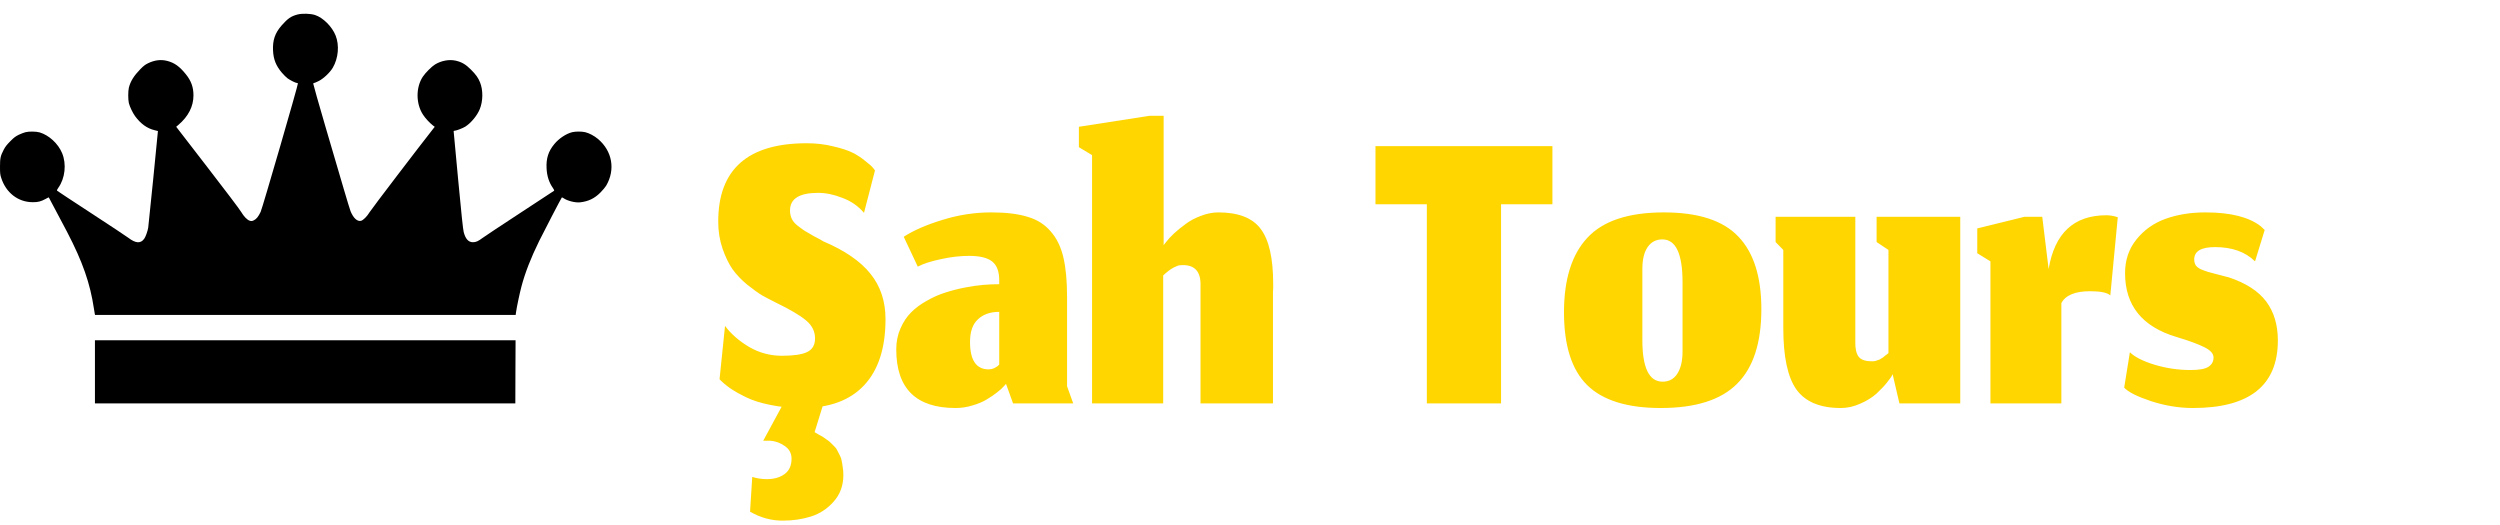
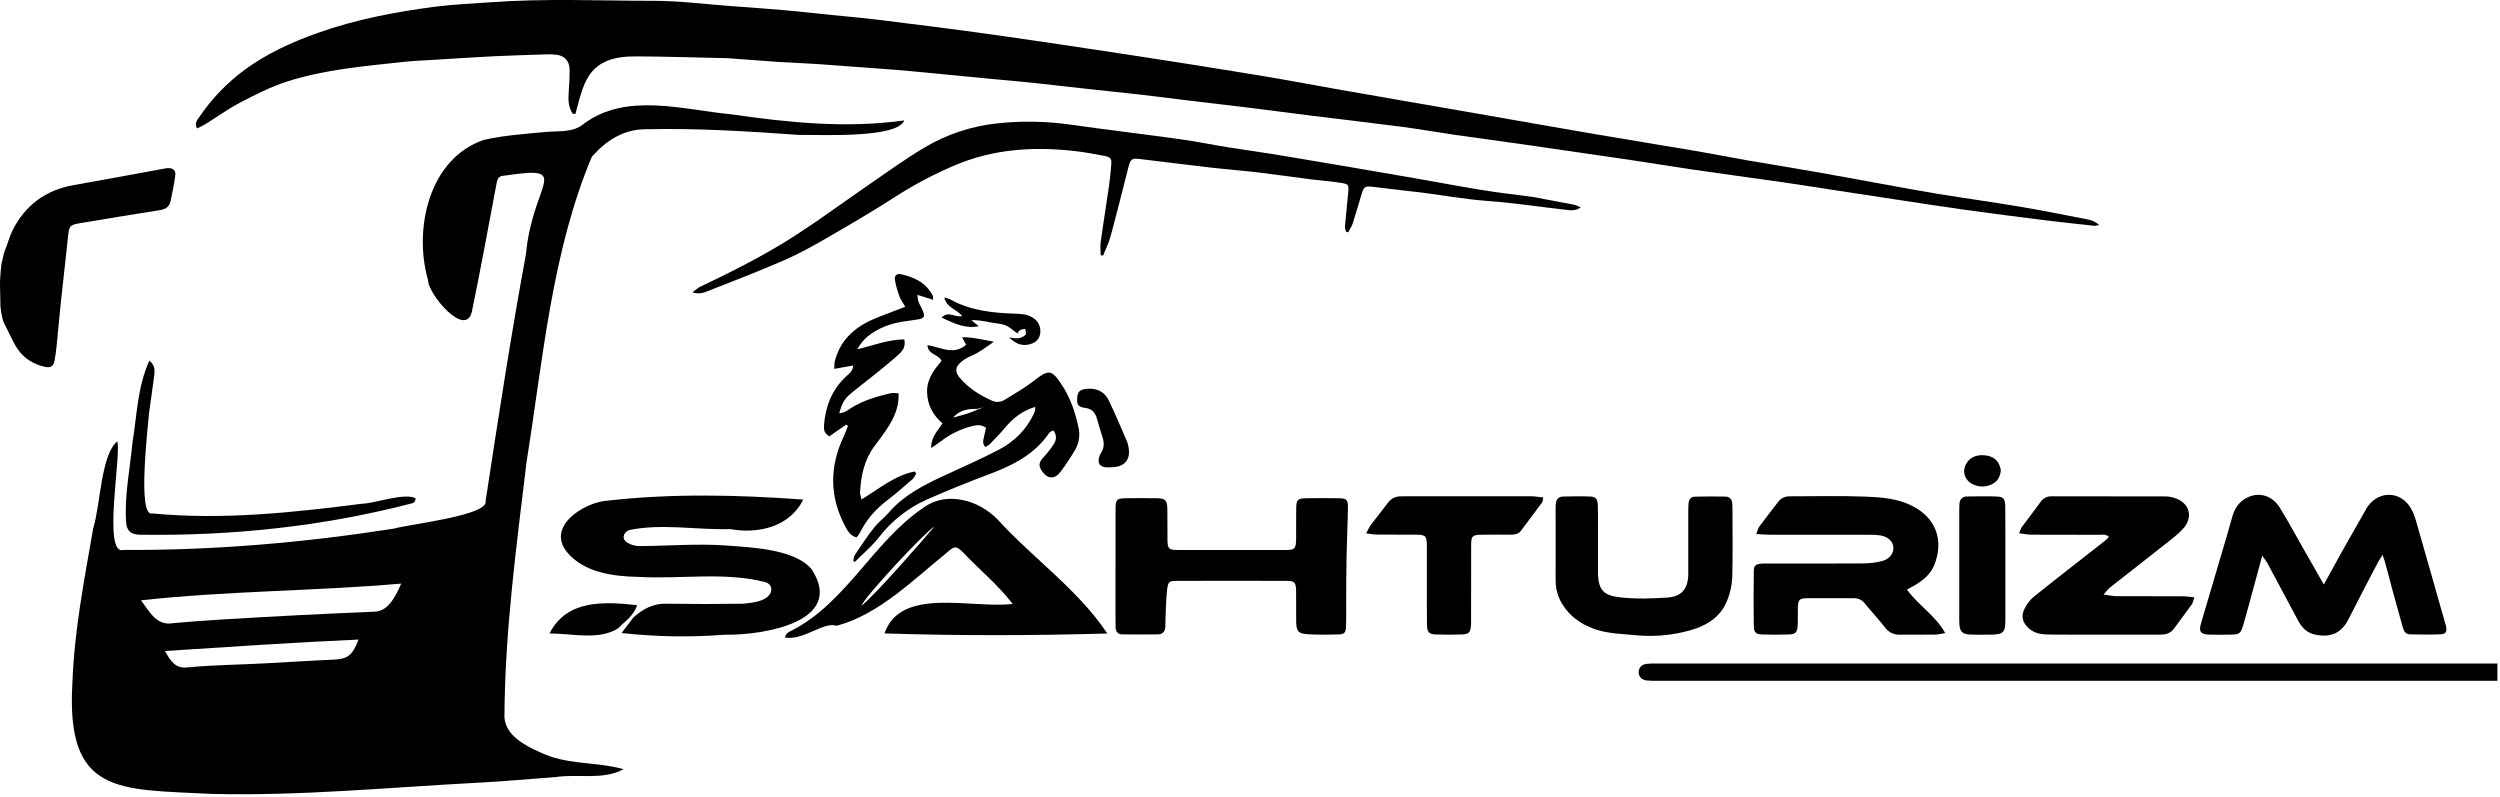
- <svg xmlns="http://www.w3.org/2000/svg" width="911" height="191" viewBox="0 0 911 191" fill="none">
-   <path d="M108.386 5.292C105.998 5.937 104.865 6.738 102.617 9.283C100.194 12.054 99.305 14.686 99.497 18.468C99.654 21.674 100.578 23.975 102.721 26.502C103.384 27.269 104.307 28.192 104.778 28.541C105.737 29.238 107.723 30.232 108.176 30.232C108.333 30.232 108.508 30.301 108.56 30.388C108.734 30.667 95.611 75.876 94.983 77.2C94.147 78.943 93.45 79.814 92.526 80.268C91.811 80.599 91.655 80.616 91.027 80.442C90.069 80.146 88.866 78.908 87.803 77.113C87.332 76.294 81.825 69.009 75.568 60.922L64.205 46.196L65.007 45.516C68.649 42.396 70.497 38.771 70.497 34.763C70.497 31.765 69.678 29.482 67.726 27.06C65.425 24.201 63.578 22.877 60.946 22.197C58.628 21.605 56.363 21.883 53.94 23.051C52.929 23.539 52.319 24.01 51.169 25.177C48.799 27.6 47.526 29.639 46.951 31.974C46.655 33.212 46.655 36.314 46.951 37.551C47.282 38.893 48.363 41.159 49.252 42.361C51.274 45.115 53.609 46.788 56.293 47.433C56.973 47.59 57.53 47.729 57.548 47.747C57.6 47.782 54.167 81.976 54.01 82.952C53.801 84.241 53.069 86.298 52.546 87.012C51.239 88.825 49.444 88.703 46.707 86.612C46.045 86.106 39.998 82.098 33.288 77.723C26.578 73.349 20.983 69.654 20.861 69.532C20.67 69.358 20.722 69.166 21.245 68.434C23.72 65.001 24.295 59.755 22.622 55.781C21.175 52.313 17.846 49.263 14.465 48.252C13.193 47.886 10.683 47.834 9.324 48.165C8.801 48.287 7.703 48.705 6.884 49.089C5.647 49.699 5.141 50.065 3.747 51.476C2.457 52.766 1.917 53.481 1.359 54.544C0.174 56.827 0 57.646 0 60.731C0 63.084 0.052 63.606 0.418 64.739C2.126 70.212 6.588 73.68 11.938 73.68C13.838 73.697 14.918 73.418 16.609 72.495C17.219 72.146 17.742 71.885 17.777 71.92C17.864 72.042 22.569 80.912 24.452 84.52C30.151 95.482 32.835 103.186 34.246 112.579C34.351 113.242 34.473 114.009 34.525 114.287L34.63 114.758H111.279H187.91L188.032 113.852C188.241 112.196 189.357 106.88 189.984 104.528C191.326 99.404 193.487 93.879 196.502 87.762C198.297 84.119 204.484 72.251 204.711 71.989C204.781 71.902 205.077 72.007 205.356 72.216C206.75 73.192 209.608 73.924 211.386 73.732C214.418 73.383 216.649 72.32 218.81 70.142C219.629 69.323 220.553 68.207 220.884 67.667C224.318 61.811 223.132 55.032 217.887 50.622C216.545 49.49 214.697 48.514 213.233 48.165C211.996 47.869 209.748 47.869 208.528 48.165C206.314 48.705 203.683 50.448 201.992 52.505C199.831 55.119 198.994 57.698 199.169 61.288C199.291 64.129 200.075 66.534 201.504 68.538C201.94 69.166 202.027 69.392 201.853 69.549C201.748 69.654 196.101 73.349 189.339 77.758C182.577 82.185 176.495 86.211 175.832 86.716C174.281 87.884 173.445 88.267 172.347 88.267C170.709 88.267 169.611 87.065 168.966 84.537C168.722 83.544 168.129 78.072 166.962 65.558C166.055 55.886 165.306 47.904 165.306 47.816C165.306 47.729 165.428 47.66 165.55 47.66C166.212 47.66 168.67 46.718 169.611 46.108C171.667 44.784 173.898 42.083 174.822 39.782C176.024 36.854 176.076 32.898 174.944 30.057C174.264 28.349 173.427 27.182 171.58 25.334C169.715 23.469 168.304 22.633 166.09 22.11C163.737 21.57 160.879 22.075 158.561 23.469C157.341 24.201 155.041 26.502 154.065 27.966C151.503 31.852 151.52 37.778 154.134 41.769C154.988 43.093 156.522 44.749 157.725 45.69L158.422 46.213L157.881 46.893C152.862 53.254 135.364 76.189 134.72 77.27C133.744 78.891 132.314 80.32 131.495 80.477C130.153 80.756 128.742 79.431 127.731 76.939C127.522 76.416 126.406 72.756 125.256 68.835C124.106 64.896 121.108 54.718 118.598 46.178C116.106 37.656 114.102 30.58 114.137 30.458C114.189 30.336 114.346 30.232 114.485 30.232C114.607 30.232 115.374 29.918 116.159 29.517C117.901 28.645 120.289 26.38 121.282 24.654C123.304 21.186 123.705 16.515 122.311 12.978C121.021 9.701 117.727 6.407 114.782 5.466C113.109 4.926 110.059 4.839 108.386 5.292Z" fill="black" />
-   <path d="M34.595 135.497V147H111.191H187.788L187.823 135.497L187.875 123.995H111.244H34.595V135.497Z" fill="black" />
-   <path d="M285.24 189.72C281.027 189.72 277.053 188.627 273.32 186.44L274.12 173.8C275.88 174.333 277.64 174.6 279.4 174.6C282.067 174.6 284.227 173.987 285.88 172.76C287.587 171.533 288.44 169.667 288.44 167.16C288.44 165.187 287.613 163.64 285.96 162.52C284.36 161.4 282.627 160.76 280.76 160.6H278.12L286.52 145.08H300.68L296.84 157.48C296.893 157.533 297.347 157.8 298.2 158.28C299.107 158.813 299.64 159.107 299.8 159.16C299.96 159.267 300.413 159.587 301.16 160.12C301.96 160.653 302.44 161.027 302.6 161.24C302.813 161.453 303.213 161.853 303.8 162.44C304.44 163.027 304.84 163.533 305 163.96C305.213 164.387 305.507 164.947 305.88 165.64C306.307 166.387 306.573 167.107 306.68 167.8C306.84 168.493 306.973 169.293 307.08 170.2C307.24 171.107 307.32 172.067 307.32 173.08C307.32 176.92 306.147 180.147 303.8 182.76C301.507 185.373 298.76 187.187 295.56 188.2C292.36 189.213 288.92 189.72 285.24 189.72ZM292.28 148.68C288.173 148.68 284.333 148.307 280.76 147.56C277.24 146.867 274.28 145.933 271.88 144.76C269.48 143.587 267.507 142.467 265.96 141.4C264.467 140.333 263.213 139.267 262.2 138.2L264.2 118.76C266.387 121.693 269.32 124.253 273 126.44C276.68 128.573 280.653 129.64 284.92 129.64C289.187 129.64 292.253 129.187 294.12 128.28C296.04 127.373 297 125.72 297 123.32C297 120.76 295.907 118.573 293.72 116.76C291.587 114.947 287.88 112.76 282.6 110.2C280.68 109.24 279.053 108.387 277.72 107.64C276.387 106.84 274.6 105.56 272.36 103.8C270.173 101.987 268.387 100.12 267 98.2C265.613 96.227 264.387 93.72 263.32 90.68C262.253 87.587 261.72 84.28 261.72 80.76C261.72 61.72 272.467 52.2 293.96 52.2C297.373 52.2 300.573 52.573 303.56 53.32C306.6 54.013 308.973 54.787 310.68 55.64C312.387 56.493 313.933 57.507 315.32 58.68C316.76 59.8 317.667 60.6 318.04 61.08C318.413 61.507 318.68 61.853 318.84 62.12L314.84 77.56C312.76 75.107 310.147 73.293 307 72.12C303.907 70.893 300.947 70.28 298.12 70.28C291.293 70.28 287.88 72.413 287.88 76.68C287.88 77.8 288.093 78.813 288.52 79.72C288.947 80.627 289.64 81.453 290.6 82.2C291.56 82.947 292.44 83.587 293.24 84.12C294.093 84.653 295.24 85.32 296.68 86.12C298.173 86.867 299.293 87.48 300.04 87.96C307.827 91.267 313.533 95.187 317.16 99.72C320.84 104.253 322.68 109.773 322.68 116.28C322.68 126.84 320.067 134.893 314.84 140.44C309.667 145.933 302.147 148.68 292.28 148.68ZM366.597 139.88L365.797 140.76C365.264 141.4 364.437 142.147 363.317 143C362.25 143.853 360.997 144.707 359.557 145.56C358.17 146.413 356.464 147.133 354.437 147.72C352.41 148.36 350.33 148.68 348.197 148.68C333.797 148.68 326.597 141.56 326.597 127.32C326.597 124.547 327.104 122.013 328.117 119.72C329.13 117.373 330.437 115.4 332.037 113.8C333.637 112.2 335.557 110.787 337.797 109.56C340.037 108.28 342.277 107.293 344.517 106.6C346.81 105.853 349.21 105.24 351.717 104.76C354.224 104.28 356.464 103.96 358.437 103.8C360.41 103.64 362.304 103.56 364.117 103.56V102.12C364.117 98.867 363.237 96.573 361.477 95.24C359.77 93.907 356.997 93.24 353.157 93.24C349.85 93.24 346.41 93.64 342.837 94.44C339.264 95.187 336.464 96.093 334.437 97.16L329.317 86.28C332.944 83.933 337.664 81.88 343.477 80.12C349.29 78.307 355.21 77.4 361.237 77.4C366.57 77.4 370.97 77.933 374.437 79C377.904 80.013 380.704 81.773 382.837 84.28C385.024 86.733 386.57 89.88 387.477 93.72C388.384 97.507 388.837 102.333 388.837 108.2V140.76L391.077 147H369.157L366.597 139.88ZM360.277 134.6C360.97 134.6 361.61 134.467 362.197 134.2C362.837 133.88 363.317 133.587 363.637 133.32C363.957 133 364.117 132.84 364.117 132.84V113.64C360.864 113.64 358.277 114.547 356.357 116.36C354.437 118.12 353.477 120.867 353.477 124.6C353.477 131.267 355.744 134.6 360.277 134.6ZM423.868 147H397.948V56.52L393.148 53.64V46.2L418.828 42.2H424.028V89.32L424.988 88.12C425.628 87.267 426.561 86.253 427.788 85.08C429.068 83.907 430.481 82.76 432.028 81.64C433.575 80.467 435.415 79.48 437.548 78.68C439.735 77.827 441.868 77.4 443.948 77.4C451.255 77.4 456.401 79.4 459.388 83.4C462.428 87.4 463.948 94.093 463.948 103.48C463.948 103.8 463.948 104.28 463.948 104.92C463.895 105.56 463.868 106.067 463.868 106.44V147H437.468V104.12C437.628 99.107 435.495 96.6 431.068 96.6C430.641 96.6 430.215 96.627 429.788 96.68C429.415 96.733 429.015 96.867 428.588 97.08C428.161 97.293 427.815 97.453 427.548 97.56C427.335 97.667 426.988 97.88 426.508 98.2C426.081 98.52 425.788 98.733 425.628 98.84C425.521 98.947 425.201 99.213 424.668 99.64C424.188 100.067 423.921 100.307 423.868 100.36V147ZM519.943 147V74.44H501.223V53.24H565.703V74.44H546.983V147H519.943ZM605.837 139.08C608.184 139.08 609.971 138.12 611.198 136.2C612.478 134.227 613.118 131.533 613.118 128.12V102.84C613.118 92.44 610.664 87.24 605.758 87.24C603.464 87.24 601.678 88.173 600.398 90.04C599.117 91.907 598.477 94.547 598.477 97.96V123.96C598.477 134.04 600.931 139.08 605.837 139.08ZM605.197 148.68C592.984 148.68 584.051 145.907 578.397 140.36C572.744 134.813 569.917 125.96 569.917 113.8C569.917 101.747 572.771 92.68 578.478 86.6C584.184 80.467 593.464 77.4 606.318 77.4C618.851 77.4 627.891 80.333 633.438 86.2C639.038 92.013 641.838 100.84 641.838 112.68C641.838 124.947 638.878 134.013 632.958 139.88C627.091 145.747 617.837 148.68 605.197 148.68ZM689.672 136.36C689.352 137.107 688.686 138.093 687.673 139.32C686.712 140.547 685.432 141.907 683.833 143.4C682.232 144.84 680.259 146.067 677.913 147.08C675.566 148.147 673.193 148.68 670.792 148.68C663.272 148.68 657.886 146.44 654.632 141.96C651.432 137.48 649.833 130.013 649.833 119.56V91.08L647.032 88.2V79H676.073V124.6C676.019 127 676.419 128.787 677.273 129.96C678.126 131.08 679.673 131.64 681.912 131.64C682.233 131.64 682.526 131.64 682.793 131.64C683.059 131.587 683.326 131.533 683.592 131.48C683.859 131.373 684.072 131.293 684.232 131.24C684.446 131.187 684.686 131.107 684.953 131C685.219 130.84 685.432 130.707 685.592 130.6C685.752 130.493 685.966 130.36 686.232 130.2C686.499 129.987 686.686 129.827 686.793 129.72C686.953 129.613 687.166 129.453 687.433 129.24C687.752 128.973 687.992 128.787 688.152 128.68V91.08L683.833 88.2V79H714.312V147H692.152L689.672 136.36ZM751.158 147H725.318V95.24L720.518 92.28V83.24L737.718 79H744.198L746.518 98.04C748.705 84.973 755.718 78.44 767.558 78.44C768.891 78.44 770.278 78.68 771.718 79.16L768.998 107.64C767.878 106.627 765.425 106.12 761.638 106.12C756.198 106.12 752.705 107.56 751.158 110.44V147ZM799.093 148.68C794.079 148.68 789.012 147.853 783.892 146.2C778.772 144.493 775.492 142.84 774.052 141.24L776.132 128.36C777.946 130.12 780.959 131.64 785.172 132.92C789.439 134.2 793.786 134.84 798.212 134.84C801.412 134.84 803.599 134.44 804.773 133.64C805.999 132.84 806.612 131.72 806.612 130.28C806.612 128.893 805.546 127.667 803.412 126.6C801.279 125.48 797.812 124.2 793.012 122.76C780.586 119.027 774.372 111.293 774.372 99.56C774.372 94.76 775.759 90.653 778.532 87.24C781.306 83.773 784.853 81.267 789.173 79.72C793.492 78.173 798.319 77.4 803.652 77.4C812.772 77.4 819.492 79.08 823.813 82.44C824.773 83.347 825.252 83.8 825.252 83.8L821.733 95.24C818.213 91.773 813.359 90.04 807.173 90.04C802.106 90.04 799.572 91.533 799.572 94.52C799.572 95.373 799.759 96.093 800.133 96.68C800.506 97.213 801.119 97.693 801.972 98.12C802.879 98.493 803.759 98.813 804.613 99.08C805.466 99.293 806.666 99.613 808.213 100.04C809.759 100.413 811.093 100.76 812.213 101.08C818.452 103.16 822.986 106.093 825.812 109.88C828.639 113.667 830.052 118.387 830.052 124.04C830.052 140.467 819.732 148.68 799.093 148.68Z" fill="#FFD600" />
+ <svg xmlns="http://www.w3.org/2000/svg" width="851" height="271" viewBox="0 0 851 271" fill="none">
+   <path d="M0.504 89.785C1.181 87.296 1.162 86.421 1.651 85.277C2.635 82.98 3.21 80.495 4.335 78.277C8.676 69.747 15.611 64.682 25.071 63.014C35.255 61.206 45.421 59.314 55.593 57.458C56.016 57.354 56.445 57.277 56.878 57.226C58.896 57.103 59.906 57.921 59.653 59.845C59.265 62.739 58.665 65.634 58.05 68.528C57.63 70.485 56.241 71.248 54.291 71.552C45.247 72.959 36.239 74.472 27.22 75.973C23.776 76.544 23.534 76.946 23.187 80.314C22.427 87.669 21.548 95.009 20.77 102.36C20.22 107.551 19.779 112.75 19.251 117.941C19.1 119.566 18.867 121.183 18.552 122.785C18.151 124.724 17.254 125.317 15.232 124.862C11.361 124.004 8.108 121.967 5.931 118.712C4.198 116.107 3.036 113.119 1.568 110.34C0.977 109.343 0.504 107.511 0.142 104.256C0.147 97.934 -0.357 97.382 0.504 89.785Z" fill="black" />
+   <path d="M39.947 150.225C41.297 155.246 34.825 189.4 42.118 187.197C72.965 187.367 103.654 184.694 134.114 179.933C138.908 178.486 166.311 175.498 165.295 170.603C169.578 142.508 173.879 114.417 179.042 86.475C181.292 62.132 195.086 56.336 172.382 59.704C169.788 59.95 169.488 60.099 168.97 62.758C166.25 77.228 163.594 91.677 160.628 106.082C158.457 115.329 145.626 99.932 145.72 95.407C140.698 77.984 145.973 53.956 164.727 47.611C171.6 46.059 178.723 45.574 185.738 44.923C190.322 44.478 195.028 45.284 198.809 42.075C213.279 31.385 232.424 37.336 248.855 38.907C268.473 41.735 288.077 43.754 307.823 40.99C305.449 47.234 278.653 45.805 271.983 45.921C254.705 44.713 237.449 43.599 220.116 43.989C212.284 43.924 206.395 47.791 201.468 53.344C187.796 85.867 184.826 122.441 179.252 157.127C175.797 186.068 171.821 215.01 171.716 244.229C172.11 250.292 178.702 253.812 183.654 255.99C192.858 260.509 202.535 259.148 212.284 261.833C205.255 265.649 196.906 263.356 189.225 264.502C180.442 265.139 171.669 265.978 162.871 266.427C132.584 268.019 102.228 271.003 71.902 270.24C40.566 268.583 22.409 270.848 24.645 232.53C25.263 214.803 28.703 197.283 31.728 179.835C34.177 172.104 34.372 154.617 39.947 150.225ZM47.986 204.348C51.241 208.664 53.332 213.193 59.309 212.09C64.829 211.576 70.361 211.193 75.896 210.849C93.159 209.803 110.432 208.92 127.715 208.201C132.461 207.926 134.82 202.536 136.571 198.658C106.819 201.23 77.466 201.114 47.986 204.348ZM122.057 217.705C100.123 218.681 78.359 220.165 56.176 221.597C58.05 225.034 59.7 227.646 63.773 227.187C72.741 226.322 81.774 226.279 90.768 225.776C98.249 225.396 105.719 224.871 113.197 224.557C118.309 224.361 119.937 223.251 122.057 217.705Z" fill="black" />
+   <path d="M194.93 38.715C193.556 36.58 193.375 34.203 193.567 31.689C193.773 28.98 193.928 26.263 193.885 23.542C193.842 20.822 192.264 19.071 189.566 18.644C188.269 18.48 186.959 18.438 185.655 18.517C179.783 18.702 173.908 18.879 168.041 19.151C161.417 19.476 154.796 19.925 148.18 20.334C144.49 20.561 140.785 20.695 137.113 21.097C123.797 22.544 110.39 23.669 97.573 27.804C92.121 29.562 86.915 32.225 81.811 34.884C77.675 37.054 73.852 39.814 69.89 42.282C69.026 42.821 68.082 43.222 67.061 43.729C66.135 41.855 67.163 40.835 67.854 39.822C72.075 33.586 77.337 28.122 83.409 23.669C90.967 18.156 99.378 14.335 108.129 11.221C121.127 6.579 134.61 4.047 148.238 2.271C154.388 1.478 160.592 1.247 166.774 0.787C185.387 -0.598 204.036 0.263 222.652 0.281C231.219 0.281 239.789 1.402 248.338 2.032C254.52 2.484 260.706 2.911 266.882 3.454C272.308 3.931 277.702 4.539 283.114 5.107C288.309 5.639 293.515 6.055 298.695 6.702C311.867 8.345 325.042 9.958 338.189 11.821C354.255 14.082 370.296 16.524 386.333 18.962C400.543 21.133 414.741 23.383 428.927 25.713C438.162 27.236 447.377 29.012 456.58 30.626C473.103 33.52 489.623 36.391 506.141 39.239C518.373 41.37 530.59 43.555 542.828 45.646C554.097 47.574 565.388 49.376 576.66 51.293C582.564 52.299 588.439 53.464 594.34 54.506C602.168 55.866 610.018 57.114 617.854 58.485C625.473 59.816 633.074 61.242 640.685 62.616C647.009 63.76 653.322 64.964 659.66 65.995C668.783 67.478 677.943 68.741 687.06 70.271C694.566 71.53 702.033 73.013 709.489 74.461C711.102 74.775 712.846 74.985 714.554 76.631C713.573 76.765 713.175 76.899 712.803 76.856C707.08 76.226 701.353 75.629 695.641 74.913C686.687 73.791 677.733 72.644 668.794 71.404C661.251 70.358 653.727 69.172 646.195 68.039C639.524 67.034 632.854 66.019 626.186 64.997C619.837 64.027 613.495 62.996 607.135 62.081C596.687 60.576 586.222 59.187 575.774 57.66C568.9 56.662 562.027 55.49 555.124 54.477C543.066 52.69 531 50.935 518.926 49.213C510.844 48.055 502.752 46.985 494.67 45.82C488.856 44.98 483.068 43.935 477.244 43.172C466.887 41.819 456.507 40.639 446.132 39.337C439.219 38.48 432.313 37.546 425.399 36.692C418.486 35.839 411.573 35.05 404.663 34.218C398.936 33.527 393.217 32.771 387.483 32.123C381.749 31.476 376.019 30.901 370.288 30.275C363.907 29.576 357.529 28.828 351.147 28.144C347.038 27.71 342.921 27.377 338.808 26.983C331.211 26.259 323.65 25.51 316.071 24.79C312.175 24.429 308.278 24.034 304.375 23.734C295.813 23.073 287.251 22.44 278.69 21.835C274.131 21.52 269.562 21.375 265.004 21.079C259.69 20.717 254.379 20.305 249.065 19.914C248.631 19.881 248.197 19.823 247.762 19.812C237.423 19.585 227.08 19.248 216.741 19.194C212.849 19.172 208.898 19.469 205.299 21.364C200.263 24.027 198.639 28.882 197.195 33.856C196.721 35.484 196.32 37.13 195.882 38.769L194.93 38.715Z" fill="black" />
+   <path d="M374.662 86.891C374.662 85.317 374.478 83.718 374.695 82.188C375.581 75.825 376.616 69.483 377.531 63.123C377.871 60.757 378.077 58.366 378.28 55.982C378.442 54.075 378.077 53.496 376.019 53.088C372.604 52.418 369.167 51.793 365.708 51.402C351.766 49.825 338.077 50.722 324.999 56.278C317.874 59.301 311.024 62.932 304.523 67.131C296.926 72.037 289.112 76.588 281.284 81.106C276.581 83.827 271.773 86.478 266.791 88.645C258.312 92.335 249.669 95.653 241.059 99.043C239.634 99.603 238.093 100.276 235.698 99.502C236.891 98.637 237.546 97.997 238.331 97.624C249.546 92.278 260.656 86.685 271.085 79.92C279.486 74.472 287.546 68.51 295.805 62.841C302.089 58.529 308.271 54.021 314.819 50.147C322.251 45.745 330.537 42.979 339.122 42.032C347.677 41.082 356.318 41.235 364.833 42.488C377.133 44.242 389.433 45.679 401.733 47.386C407.232 48.15 412.676 49.275 418.157 50.154C424.39 51.156 430.652 51.992 436.878 53.048C451.703 55.525 466.522 58.049 481.335 60.62C489.063 61.951 496.765 63.438 504.488 64.693C510.067 65.597 515.703 66.231 521.296 66.983C521.513 67.012 521.73 67.023 521.943 67.063C526.534 67.92 531.125 68.763 535.69 69.66C536.392 69.797 537.051 70.174 538.125 70.593C536.211 71.95 534.45 71.563 532.825 71.386C524.078 70.423 515.363 69.063 506.594 68.427C497.676 67.782 488.929 66.035 480.066 65.098C475.724 64.642 471.423 64.053 467.096 63.564C464.691 63.293 464.278 63.564 463.558 65.862C462.473 69.295 461.532 72.764 460.422 76.183C460.089 77.207 459.409 78.122 458.888 79.077L458.204 78.903C458.067 78.335 457.77 77.753 457.817 77.199C458.139 73.408 458.541 69.62 458.902 65.833C459.188 62.808 459.192 62.678 456.218 62.215C453.002 61.701 449.735 61.491 446.497 61.086C440.452 60.316 434.422 59.426 428.373 58.706C423.189 58.091 417.976 57.707 412.788 57.114C404.468 56.159 396.147 55.114 387.827 54.108C385.341 53.808 384.828 54.166 384.187 56.64C382.158 64.545 380.208 72.467 378.066 80.347C377.451 82.629 376.366 84.785 375.498 86.996C375.252 86.931 374.959 86.891 374.662 86.891Z" fill="black" />
+   <path d="M50.84 122.749C52.877 124.391 52.696 126.265 52.471 128.049C51.95 132.249 51.281 136.434 50.728 140.631C50.46 144.56 46.586 176.319 51.867 174.771C75.617 177.05 99.475 174.503 123.044 171.497C128.109 171.309 137.367 167.658 141.465 169.586C141.465 171.16 140.416 171.308 139.483 171.522C109.482 179.278 78.345 182.498 47.392 182.013C44.527 181.858 43.17 180.714 42.935 177.86C42.313 168.838 44.212 159.862 45.07 150.905C46.629 141.333 46.752 131.8 50.84 122.749Z" fill="black" />
+   <path d="M850.107 231.745H564.349C563.043 231.79 561.736 231.747 560.435 231.618C558.735 231.387 557.805 230.283 557.805 228.804C557.805 227.324 558.735 226.221 560.435 225.989C561.736 225.86 563.043 225.818 564.349 225.862H850.107V231.745Z" fill="black" />
+   <path d="M210.352 213.924C212.523 211.602 215.594 209.916 216.864 205.998C205.599 204.775 192.952 204.03 187.051 215.628C194.728 215.614 203.66 218.056 210.352 213.924Z" fill="black" />
+   <path d="M211.593 215.476C223.283 216.777 235.07 216.972 246.797 216.059C259.252 216.276 287.958 211.906 276.338 193.854C270.64 186.857 255.743 186.343 247.198 185.689C237.315 184.965 227.41 185.859 217.515 185.884C216.219 185.851 214.95 185.508 213.815 184.882C211.481 183.623 212.006 181.369 214.137 180.439C225.351 178.12 237.181 180.439 248.609 180.11C257.939 181.814 268.814 179.445 273.412 170.057C251.344 168.44 228.853 167.911 206.818 170.419C198.859 170.95 185.814 179.152 193.035 187.968C198.863 194.943 208.721 196.194 217.255 196.368C231.617 197.218 246.464 194.559 260.511 198.155C262.913 198.879 263.21 201.331 261.379 203.075C259.086 205.025 255.638 205.195 252.784 205.51C244.174 205.635 235.564 205.635 226.954 205.51C222.432 205.347 218.883 207.261 215.627 210.155" fill="black" />
+   <path d="M301.09 215.617C306.517 199.508 331.156 207.315 344.708 205.568C339.643 198.962 333.493 194.038 327.828 188.036C325.516 185.747 324.883 185.786 322.402 188.036C310.959 197.272 299.09 209.261 284.746 213.024C280.477 211.472 273.354 218.179 267.204 217.003C267.537 215.462 268.712 214.981 269.736 214.521C288.229 204.895 297.263 184.379 314.334 172.821C322.257 167.032 333.193 170.205 339.6 176.854C351.65 190.07 367.04 200.778 376.93 215.646C351.596 216.359 326.421 216.435 301.09 215.617ZM318.133 179.144C314.436 181.51 293.916 203.61 293.269 206.183C298.084 202.344 314.551 183.428 318.133 179.144Z" fill="black" />
+   <path d="M791.031 198.962C793.303 194.834 795.155 191.408 797.065 188.011C799.731 183.265 802.433 178.54 805.129 173.812C805.436 173.235 805.78 172.679 806.16 172.148C810.03 167.032 816.962 167.224 820.42 172.622C821.27 174.016 821.918 175.524 822.345 177.1C825.67 188.608 828.922 200.137 832.199 211.656C832.348 212.181 832.561 212.691 832.655 213.222C832.992 215.031 832.576 215.834 830.803 215.914C827.326 216.066 823.835 216.001 820.355 215.936C818.76 215.907 818.221 214.698 817.855 213.349C816.828 209.565 815.739 205.799 814.708 202.015C813.735 198.441 812.809 194.856 811.843 191.281C811.68 190.674 811.427 190.088 810.993 188.865C810.2 190.207 809.636 191.064 809.166 191.969C805.91 198.245 802.582 204.5 799.398 210.828C796.993 215.628 793.183 217.126 788.017 216.019C785.195 215.415 783.51 213.555 782.229 211.16C778.792 204.728 775.352 198.296 771.908 191.864C771.524 191.14 770.993 190.511 770.059 189.151C769.137 192.558 768.417 195.239 767.686 197.916C766.34 202.854 765.056 207.81 763.616 212.72C762.733 215.729 762.303 215.975 759.228 216.026C756.833 216.069 754.431 216.098 752.04 216.026C749.015 215.914 748.4 215.024 749.261 212.076C752.112 202.359 754.978 192.645 757.861 182.936C758.584 180.533 759.221 178.113 759.926 175.7C760.689 173.096 762.097 170.947 764.524 169.597C768.695 167.26 773.438 168.512 776.101 172.893C778.995 177.636 781.639 182.516 784.392 187.338C786.494 190.999 788.585 194.668 791.031 198.962Z" fill="black" />
+   <path d="M379.73 192.819C379.73 186.39 379.709 179.962 379.73 173.533C379.73 169.916 380.052 169.63 383.67 169.594C386.926 169.561 390.207 169.55 393.474 169.594C396.741 169.637 397.308 170.169 397.366 173.385C397.428 176.76 397.366 180.139 397.399 183.514C397.431 186.89 397.797 187.219 401.23 187.226C413.214 187.253 425.199 187.253 437.186 187.226C440.923 187.226 441.165 186.926 441.205 183.044C441.23 179.665 441.169 176.286 441.234 172.915C441.288 170.122 441.733 169.659 444.468 169.605C448.281 169.539 452.094 169.532 455.907 169.605C458.284 169.655 458.863 170.165 458.834 172.528C458.761 178.291 458.472 184.05 458.356 189.809C458.255 194.928 458.269 200.047 458.24 205.17C458.24 207.894 458.295 210.621 458.186 213.338C458.107 215.361 457.607 215.907 455.636 215.961C452.26 216.055 448.874 216.106 445.506 215.918C441.824 215.711 441.245 214.963 441.216 211.287C441.19 207.908 441.248 204.533 441.19 201.158C441.14 198.184 440.727 197.739 437.746 197.728C425.446 197.692 413.134 197.692 400.81 197.728C397.938 197.728 397.627 197.92 397.276 200.825C396.914 203.947 396.892 207.112 396.744 210.26C396.697 211.24 396.719 212.22 396.694 213.201C396.646 214.869 395.847 215.928 394.121 215.947C390.091 215.997 386.061 215.986 382.031 215.947C380.389 215.947 379.748 214.897 379.738 213.374C379.721 210.975 379.711 208.577 379.709 206.183C379.709 201.716 379.709 197.254 379.709 192.797L379.73 192.819Z" fill="black" />
+   <path d="M649.118 200.698C652.953 206.02 658.712 209.38 662.163 215.501C660.669 215.744 659.754 216.008 658.838 216.019C654.808 216.066 650.775 216.019 646.745 216.04C645.765 216.088 644.789 215.891 643.905 215.468C643.021 215.044 642.256 214.406 641.68 213.613C639.477 210.784 637.01 208.161 634.741 205.379C634.314 204.816 633.757 204.363 633.118 204.06C632.479 203.757 631.776 203.611 631.069 203.636C625.73 203.636 620.39 203.585 615.054 203.636C612.522 203.668 612.088 204.16 611.997 206.783C611.925 208.852 612.037 210.925 611.925 212.991C611.802 215.255 611.201 215.885 608.922 215.972C605.876 216.073 602.819 216.077 599.773 215.972C597.686 215.889 597.024 215.248 596.991 213.128C596.902 206.92 596.902 200.71 596.991 194.497C597.017 192.486 597.574 192.048 599.549 191.867C600.414 191.788 601.293 191.828 602.161 191.828C612.949 191.828 623.733 191.864 634.521 191.788C636.584 191.758 638.637 191.488 640.638 190.981C643.17 190.355 644.646 188.366 644.513 186.365C644.375 184.296 642.762 182.715 640.088 182.255C638.794 182.073 637.487 181.999 636.181 182.035C624.846 182.02 613.511 182.013 602.175 182.013C600.902 182.013 599.643 181.875 597.834 181.774C598.297 180.617 598.453 179.777 598.92 179.159C600.992 176.359 603.156 173.627 605.272 170.86C605.723 170.241 606.32 169.744 607.008 169.41C607.697 169.076 608.458 168.917 609.223 168.946C617.937 168.946 626.663 168.711 635.367 169.065C640.649 169.279 646.01 169.709 650.923 172.216C659.276 176.467 661.653 184.187 658.455 192.265C657.16 195.521 654.501 197.67 651.509 199.381C650.8 199.804 650.051 200.192 649.118 200.698Z" fill="black" />
+   <path d="M716.033 202.362C717.889 202.623 719.094 202.93 720.299 202.937C727.812 202.981 735.326 202.937 742.84 202.974C744.092 202.974 745.34 203.194 746.961 203.335C746.577 204.421 746.479 205.198 746.089 205.748C744.128 208.494 742.041 211.149 740.091 213.903C738.868 215.625 737.197 216.037 735.25 216.03C728.377 216.03 721.529 216.03 714.666 216.03C708.878 216.03 703.122 216.066 697.352 216.001C694.82 215.972 692.399 215.603 690.406 213.711C688.496 211.902 687.95 209.76 689.013 207.496C689.765 205.826 690.877 204.344 692.269 203.155C700.412 196.617 708.682 190.232 716.902 183.786C717.248 183.47 717.573 183.131 717.875 182.773C716.789 181.662 715.549 182.049 714.453 182.049C706.722 182.009 698.987 182.049 691.256 182.006C690.041 182.006 688.825 181.695 687.302 181.488C687.776 180.447 687.942 179.81 688.304 179.318C690.366 176.511 692.515 173.765 694.548 170.936C694.962 170.297 695.535 169.777 696.21 169.427C696.886 169.077 697.641 168.909 698.401 168.939C711.359 168.964 724.321 168.939 737.28 168.986C738.264 169.016 739.239 169.189 740.174 169.5C745.282 171.077 746.747 175.943 743.151 179.947C741.422 181.872 739.288 183.449 737.247 185.07C730.934 190.066 724.586 194.997 718.251 199.982C717.589 200.485 717.101 201.208 716.033 202.362Z" fill="black" />
+   <path d="M539.077 212.51C536.931 211.16 535.582 210.299 534.07 208.621C531.063 205.282 529.508 201.91 529.533 197.276C529.577 189.317 529.533 181.358 529.533 173.425C529.533 172.774 529.533 172.119 529.598 171.468C529.71 169.916 530.586 169.047 532.131 169.018C535.177 168.961 538.234 168.899 541.276 169.018C543.24 169.105 543.808 169.822 543.902 172.018C544.007 174.847 543.946 177.679 543.949 180.512C543.949 185.215 543.982 189.878 543.949 194.563C543.895 201.436 546.446 202.764 551.673 203.354C556.901 203.943 562.345 203.766 567.652 203.401C572.525 203.068 574.667 200.293 574.689 195.333C574.718 188.253 574.689 181.174 574.689 174.094C574.689 173.114 574.689 172.133 574.804 171.16C574.931 169.919 575.68 169.091 576.917 169.062C580.397 168.985 583.88 168.976 587.365 169.037C588.758 169.058 589.535 169.945 589.651 171.337C589.716 172.097 589.734 172.86 589.734 173.62C589.734 181.242 589.879 188.872 589.655 196.487C589.54 199.191 588.966 201.855 587.958 204.366C585.317 211.077 579.341 213.714 572.97 215.169C567.672 216.389 562.212 216.747 556.799 216.229C552.125 215.78 547.303 215.701 542.814 214.152C541.681 213.776 542.817 214.167 539.077 212.51Z" fill="black" />
+   <path d="M465.023 181.568C465.747 180.248 466.109 179.365 466.673 178.631C468.572 176.098 470.577 173.664 472.461 171.135C472.934 170.464 473.561 169.917 474.29 169.539C475.018 169.162 475.826 168.964 476.647 168.964C477.41 168.939 478.174 168.932 478.937 168.932C492.995 168.932 507.054 168.932 521.115 168.932C522.461 168.932 523.803 169.185 525.322 169.337C525.141 170.18 525.174 170.672 524.961 170.976C522.576 174.232 520.149 177.444 517.725 180.675C516.832 181.872 515.555 181.991 514.205 181.995C510.949 181.995 507.665 181.97 504.398 182.017C501.189 182.064 500.78 182.429 500.78 185.605C500.74 193.669 500.78 201.737 500.762 209.8C500.762 210.781 500.795 211.765 500.737 212.741C500.585 215.245 500.046 215.885 497.626 215.972C494.688 216.073 491.74 216.077 488.799 215.972C486.415 215.885 485.792 215.223 485.745 212.698C485.662 208.122 485.709 203.545 485.709 198.951C485.709 194.7 485.709 190.449 485.709 186.199C485.687 182.237 485.452 182.017 481.368 181.995C477.226 181.973 473.084 182.017 468.945 181.97C467.809 181.995 466.677 181.76 465.023 181.568Z" fill="black" />
+   <path d="M352.381 138.511C347.852 139.864 344.668 142.49 341.919 145.819C340.327 147.743 338.54 149.509 336.8 151.303C336.456 151.665 335.921 151.828 335.382 152.135C334.296 150.963 334.72 149.794 334.958 148.658C335.172 147.624 335.418 146.6 335.642 145.602C333.757 144.296 332.05 144.741 330.386 145.193C326.798 146.155 323.434 147.811 320.484 150.069C319.475 150.84 318.401 151.516 316.982 152.515C316.885 148.742 319.193 146.705 320.806 144.082C317.608 141.347 315.702 137.932 315.582 133.508C315.463 129.083 317.88 125.951 320.495 122.865C319.493 120.51 315.861 120.814 315.716 117.478C320.112 118.136 324.5 121.117 328.881 117.348C328.425 116.519 328.045 115.818 327.484 114.794C331.138 114.729 334.358 115.64 338.312 116.328C335.49 118.278 333.302 120.018 330.625 121.132C329.224 121.703 327.933 122.515 326.812 123.53C325.115 125.122 325.119 126.67 326.566 128.436C329.536 132.054 333.399 134.463 337.614 136.362C338.31 136.694 339.079 136.843 339.848 136.793C340.618 136.744 341.362 136.498 342.009 136.08C345.33 134.022 348.76 132.082 351.838 129.695C357.019 125.672 357.934 125.679 361.472 131.044C364.395 135.479 366.041 140.45 367.134 145.573C367.726 148.163 367.302 150.882 365.951 153.17C364.458 155.706 362.827 158.159 361.067 160.517C358.994 163.267 356.653 163.151 354.711 160.401C353.441 158.593 353.593 157.464 355.098 155.767C356.425 154.342 357.634 152.813 358.716 151.194C359.602 149.791 359.844 148.166 358.549 146.492C358.025 146.803 357.442 146.955 357.189 147.327C352.215 154.646 344.827 158.375 336.84 161.374C329.709 164.052 322.633 166.902 315.662 169.97C309.152 172.846 303.47 177.312 299.137 182.957C296.76 185.993 293.71 188.51 290.982 191.278L290.429 190.916C290.595 190.251 290.599 189.469 290.961 188.937C293.084 185.79 295.175 182.61 297.512 179.625C298.981 177.752 300.974 176.297 302.534 174.485C307.598 168.61 314.266 165.216 321.11 162.029C327.43 159.088 333.837 156.31 340.005 153.083C345.211 150.359 349.328 146.314 351.896 140.891C352.086 140.5 352.247 140.095 352.377 139.679C352.409 139.291 352.41 138.9 352.381 138.511ZM332.784 139.166C330.386 139.166 326.895 139.188 324.467 142.161C327.626 141.257 330.064 140.721 332.423 139.527L332.965 139.347L334.365 138.84L334.593 138.623C334.069 138.949 333.327 138.985 333.327 138.985L332.784 139.166Z" fill="black" />
+   <path d="M317.59 102.034L312.254 100.367C312.421 101.394 312.417 102.107 312.659 102.722C313.101 103.832 313.745 104.86 314.197 105.978C314.881 107.707 314.508 108.362 312.663 108.691C310.818 109.02 308.998 109.215 307.171 109.501C302.783 110.196 298.746 111.787 295.284 114.566C293.871 115.786 292.697 117.258 291.822 118.907C297.187 117.605 302.273 115.586 307.801 115.517C308.391 117.858 307.312 119.348 306.086 120.481C303.38 122.977 300.479 125.27 297.617 127.593C294.756 129.915 291.76 132.097 288.978 134.514C287.242 136.026 286.33 138.131 285.69 140.663C287.448 140.555 288.541 139.636 289.669 138.916C293.786 136.304 298.388 134.98 303.055 133.873C303.85 133.685 304.726 133.848 305.88 133.848C306.068 137.91 304.751 141.322 302.863 144.48C301.304 147.088 299.422 149.512 297.606 151.961C294.148 156.625 293.063 162.008 292.762 167.633C292.73 168.223 293.008 168.83 293.269 169.999C299.31 166.36 304.57 161.816 311.332 160.499L311.896 161.147C311.487 161.798 311.209 162.594 310.652 163.078C307.862 165.506 305.091 167.966 302.143 170.194C298.062 173.28 294.821 176.992 292.585 181.593C292.285 182.074 291.938 182.522 291.547 182.932C289.459 182.375 288.544 180.761 287.687 179.144C282.354 169.084 282.34 158.925 287.148 148.677C287.716 147.468 288.15 146.198 288.645 144.958L288.038 144.534L282.293 148.535C280.538 147.515 280.408 146.217 280.484 144.893C280.944 138.478 283.082 132.813 287.857 128.284C288.888 127.304 290.324 126.475 290.422 124.413L283.993 125.563C284.051 124.478 283.993 123.755 284.145 123.085C285.878 116.053 290.577 111.643 296.966 108.803C299.451 107.718 302.031 106.788 304.563 105.797C305.648 105.37 306.755 104.954 308.159 104.415C307.367 103.044 306.571 102.009 306.144 100.841C305.461 99.015 304.948 97.131 304.61 95.212C304.4 93.971 305.196 93.041 306.593 93.327C311.216 94.329 315.275 96.221 317.561 100.728C317.688 101 317.59 101.361 317.59 102.034Z" fill="black" />
+   <path d="M378.005 159.077C377.461 159.113 376.916 159.113 376.373 159.077C374.315 158.791 373.584 157.666 374.141 155.63C374.281 155.103 374.502 154.601 374.796 154.143C375.917 152.446 375.881 150.681 375.292 148.818C374.626 146.743 374.001 144.656 373.418 142.555C372.842 140.479 371.743 139.162 369.438 138.858C366.964 138.533 366.519 137.805 366.678 135.432C366.815 133.367 367.575 132.611 369.749 132.372C373.269 131.985 376.001 133.283 377.531 136.5C379.68 141.018 381.604 145.645 383.616 150.228C383.781 150.633 383.911 151.05 384.006 151.477C385.182 156.295 383.004 159.084 378.005 159.077Z" fill="black" />
+   <path d="M343.482 114.852C344.527 114.964 345.594 115.264 346.607 115.13C347.542 115.003 348.415 114.594 349.111 113.958C349.425 113.65 349.046 112.63 348.98 111.932C348.416 112.055 347.787 112.066 347.302 112.337C346.882 112.572 346.625 113.104 346.307 113.491C344.86 112.471 343.702 111.321 342.295 110.738C340.819 110.134 339.108 110.109 337.505 109.801C335.291 109.374 333.081 108.922 330.632 108.958L333.164 111.046C328.497 112.008 324.713 110.036 320.481 108.087C322.955 105.652 325.129 108.246 327.495 107.576C325.726 105.232 322.185 104.791 321.432 101.256C322.311 101.531 322.937 101.618 323.451 101.908C330.324 105.76 337.874 106.517 345.518 106.773C347.613 106.846 349.635 106.936 351.484 108.09C352.196 108.495 352.804 109.061 353.258 109.744C353.713 110.426 354.001 111.205 354.099 112.019C354.429 114.584 353.152 116.472 350.648 117.16C348.145 117.847 346.086 117.315 343.482 114.852Z" fill="black" />
+   <path d="M682.628 192.493C682.628 198.6 682.628 204.703 682.628 210.809C682.628 215.418 681.984 216.012 677.267 216.041C675.096 216.041 672.904 216.106 670.726 216.008C667.908 215.881 667.108 215.038 666.96 212.177C666.888 210.762 666.931 209.344 666.931 207.926C666.931 196.806 666.931 185.686 666.931 174.568C666.931 173.588 666.931 172.607 666.985 171.627C667.061 169.919 667.991 169.015 669.681 168.997C673.059 168.964 676.442 168.888 679.81 169.018C682.024 169.105 682.57 169.84 682.596 172.549C682.653 178.764 682.621 184.976 682.625 191.191C682.628 191.622 682.628 192.056 682.628 192.493Z" fill="black" />
+   <path d="M681.098 160.01C680.881 162.181 680.038 163.871 678.084 164.815C677.063 165.338 675.932 165.611 674.785 165.611C673.638 165.611 672.507 165.338 671.486 164.815C668.693 163.451 667.752 160.271 669.431 157.648C670.878 155.391 673.125 154.754 675.664 154.993C678.128 155.232 680.005 156.357 680.794 158.842C680.924 159.244 681.011 159.678 681.098 160.01Z" fill="black" />
</svg>
